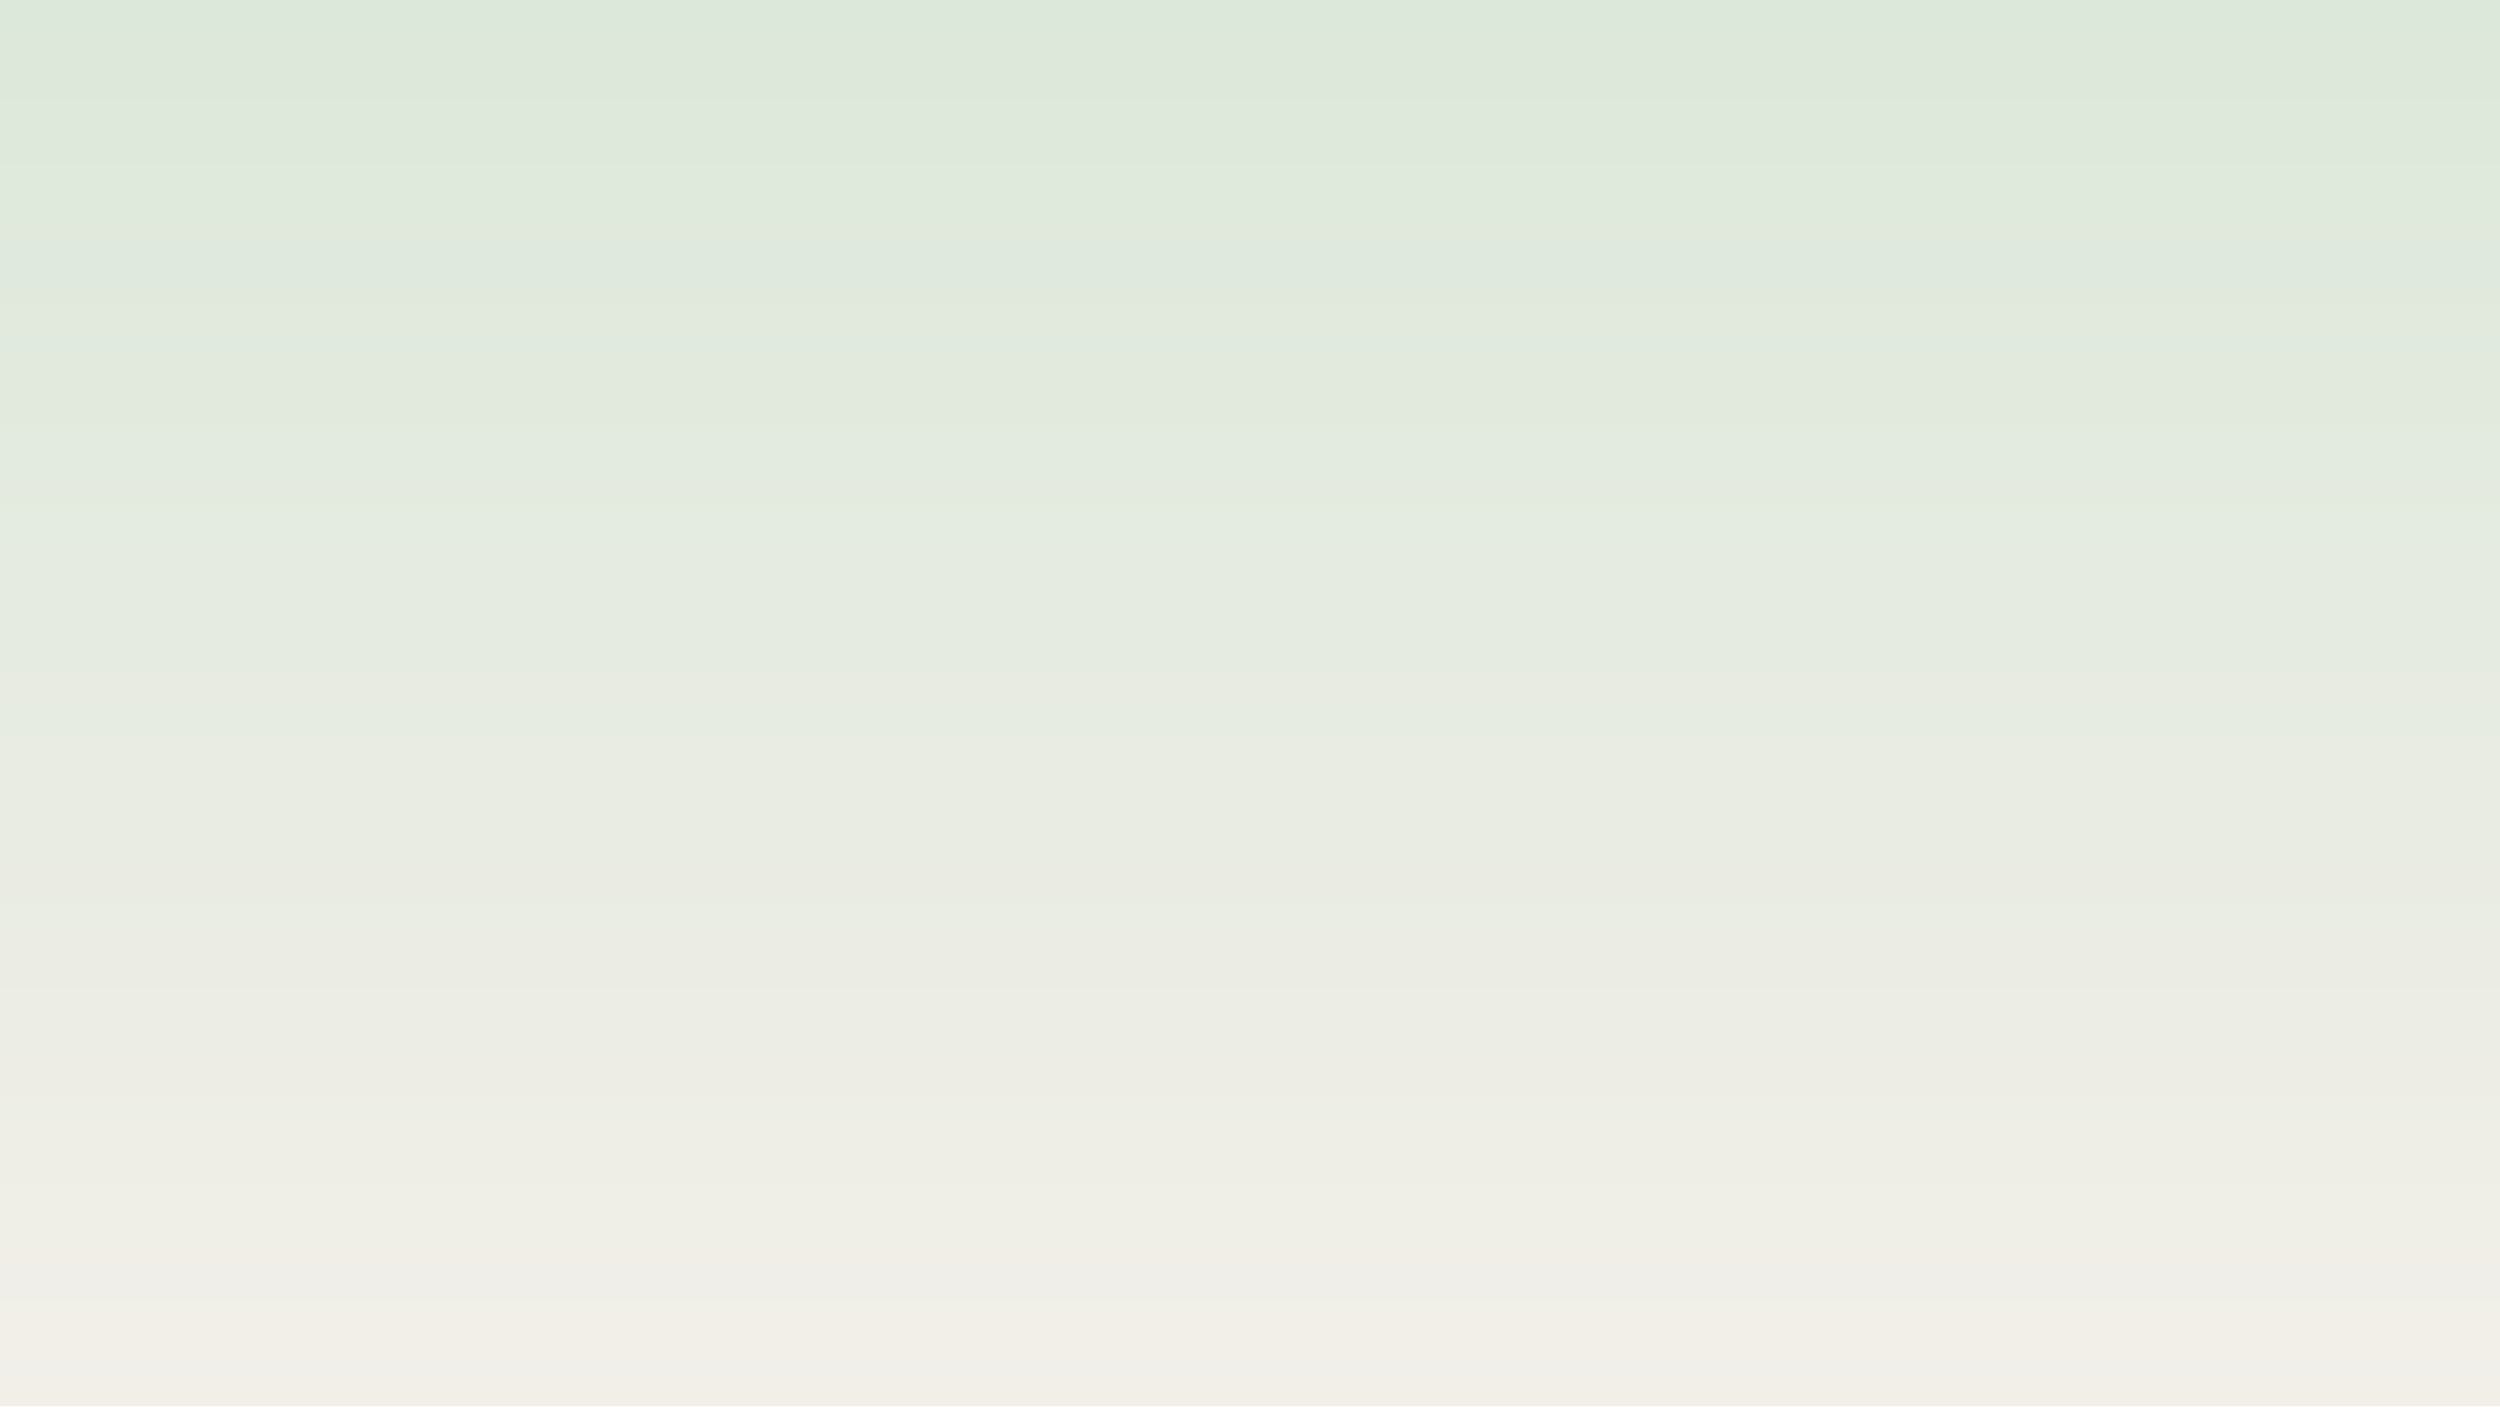
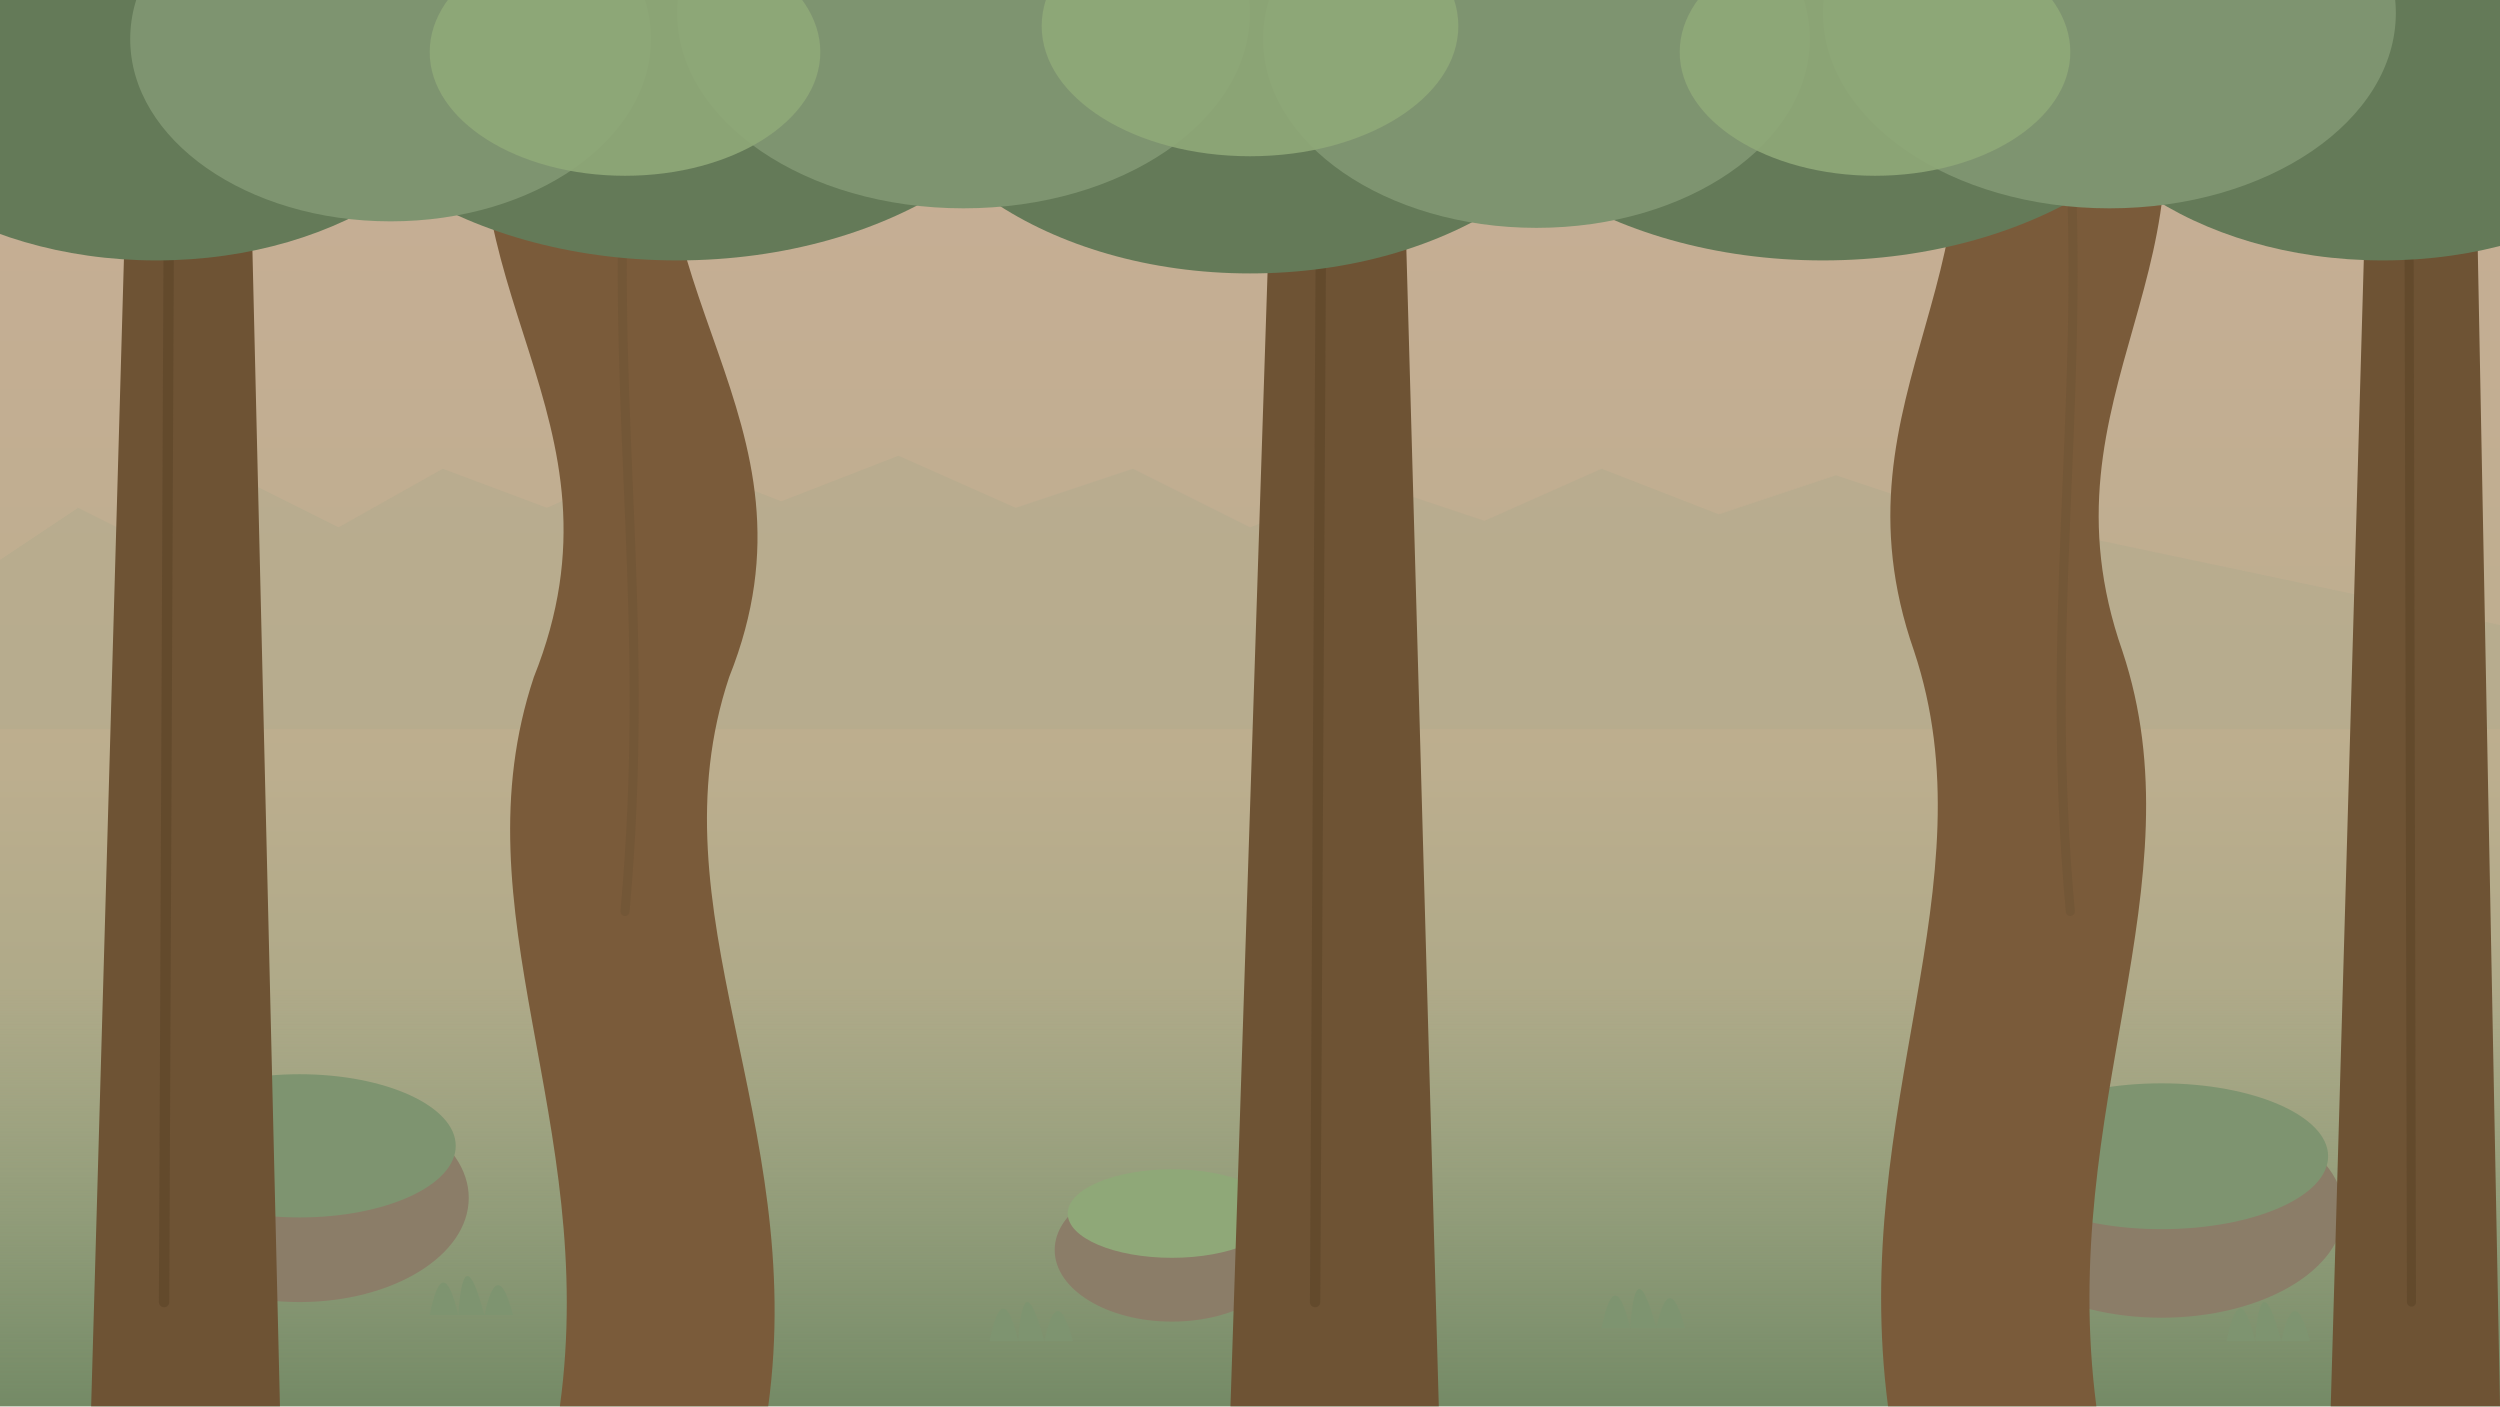
<svg xmlns="http://www.w3.org/2000/svg" width="1920" height="1080" viewBox="0 0 1920 1080">
  <defs>
-     <linearGradient id="sky" x1="0" y1="0" x2="0" y2="1">
-       <stop offset="0" stop-color="#DCE8DA" />
-       <stop offset="1" stop-color="#F2EFE9" />
+     <linearGradient id="air" x1="0" y1="0" x2="0" y2="1">
+       <stop offset="0" stop-color="#C9AE96" />
+       <stop offset="0.55" stop-color="#BCAE8E" />
+       <stop offset="1" stop-color="#96A17E" />
+     </linearGradient>
+     <linearGradient id="groundFade" x1="0" y1="0" x2="0" y2="1">
+       <stop offset="0" stop-color="#96A17E" stop-opacity="0" />
+       <stop offset="1" stop-color="#748A66" stop-opacity="1" />
    </linearGradient>
  </defs>
-   <rect width="1920" height="1080" fill="url(#sky)" />
+   <rect width="1920" height="1080" fill="url(#air)" />
+   <path d="M0 430 l60 -40 l60 30 l70 -50 l70 35 l80 -45 l80 30 l90 -40 l90 35            l90 -35 l90 40 l90 -30 l90 45 l90 -35 l90 30 l90 -40 l90 35            l90 -30 l60 20 L1920 480 L1920 560 L0 560 Z" fill="#AFA98C" opacity="0.45" />
+   <rect y="760" width="1920" height="320" fill="url(#groundFade)" />
+   <g>
+     <ellipse cx="230" cy="920" rx="130" ry="80" fill="#8B7D68" />
+     <ellipse cx="230" cy="880" rx="120" ry="55" fill="#7E9470" />
+     <ellipse cx="1660" cy="930" rx="140" ry="82" fill="#8B7D68" />
+     <ellipse cx="1660" cy="888" rx="128" ry="56" fill="#7E9470" />
+     <ellipse cx="900" cy="960" rx="90" ry="55" fill="#8B7D68" />
+     <ellipse cx="900" cy="932" rx="80" ry="34" fill="#8FA878" />
+   </g>
+   <g fill="#6E5334">
+     <path d="M100 30 L190 30 L215 1080 L70 1080 Z" />
+     <path d="M520 20              C 470 220, 640 320, 560 520              C 500 700, 620 860, 590 1080              L 430 1080              C 460 860, 350 700, 410 520              C 490 320, 330 220, 380 20 Z" fill="#7A5B3A" />
+     <path d="M980 10 L1075 10 L1105 1080 L945 1080 Z" />
+     <path d="M1480 0              C 1560 200, 1400 300, 1470 500              C 1530 680, 1420 850, 1450 1080              L 1610 1080              C 1580 850, 1690 680, 1630 500              C 1560 300, 1720 200, 1640 0 Z" fill="#7A5B3A" />
+     <path d="M1820 40 L1900 40 L1920 1080 L1790 1080 Z" />
+   </g>
+   <g stroke-linecap="round" opacity="0.55">
+     <path d="M130 90 L126 1000" stroke="#5A4327" stroke-width="8" />
+     <path d="M1015 80 L1010 1000" stroke="#5A4327" stroke-width="8" />
+     <path d="M1850 100 L1852 1000" stroke="#5A4327" stroke-width="7" />
+     <path d="M480 120 C 470 320, 500 480, 480 700" stroke="#6E5334" stroke-width="7" fill="none" />
+     <path d="M1590 120 C 1600 320, 1570 480, 1590 700" stroke="#6E5334" stroke-width="7" fill="none" />
+   </g>
+   <g fill="#7E9470">
+     <path d="M330 1010 q10 -50 22 0 q4 -60 20 0 q10 -46 22 0 Z" />
+     <path d="M760 1030 q10 -50 22 0 q4 -60 20 0 q10 -46 22 0 Z" />
+     <path d="M1230 1020 q10 -50 22 0 q4 -60 20 0 q10 -46 22 0 Z" />
+     <path d="M1710 1030 q10 -50 22 0 q4 -60 20 0 q10 -46 22 0 Z" />
+   </g>
+   <g fill="#647A58">
+     <ellipse cx="120" cy="20" rx="260" ry="180" />
+     <ellipse cx="520" cy="0" rx="300" ry="200" />
+     <ellipse cx="960" cy="20" rx="280" ry="190" />
+     <ellipse cx="1400" cy="0" rx="300" ry="200" />
+     <ellipse cx="1830" cy="20" rx="260" ry="180" />
+   </g>
+   <g fill="#7E9470">
+     <ellipse cx="300" cy="30" rx="200" ry="140" />
+     <ellipse cx="740" cy="10" rx="220" ry="150" />
+     <ellipse cx="1180" cy="30" rx="210" ry="145" />
+     <ellipse cx="1620" cy="10" rx="220" ry="150" />
+   </g>
+   <g fill="#8FA878" opacity="0.9">
+     <ellipse cx="480" cy="40" rx="150" ry="95" />
+     <ellipse cx="960" cy="20" rx="160" ry="100" />
+     <ellipse cx="1440" cy="40" rx="150" ry="95" />
+   </g>
</svg>
